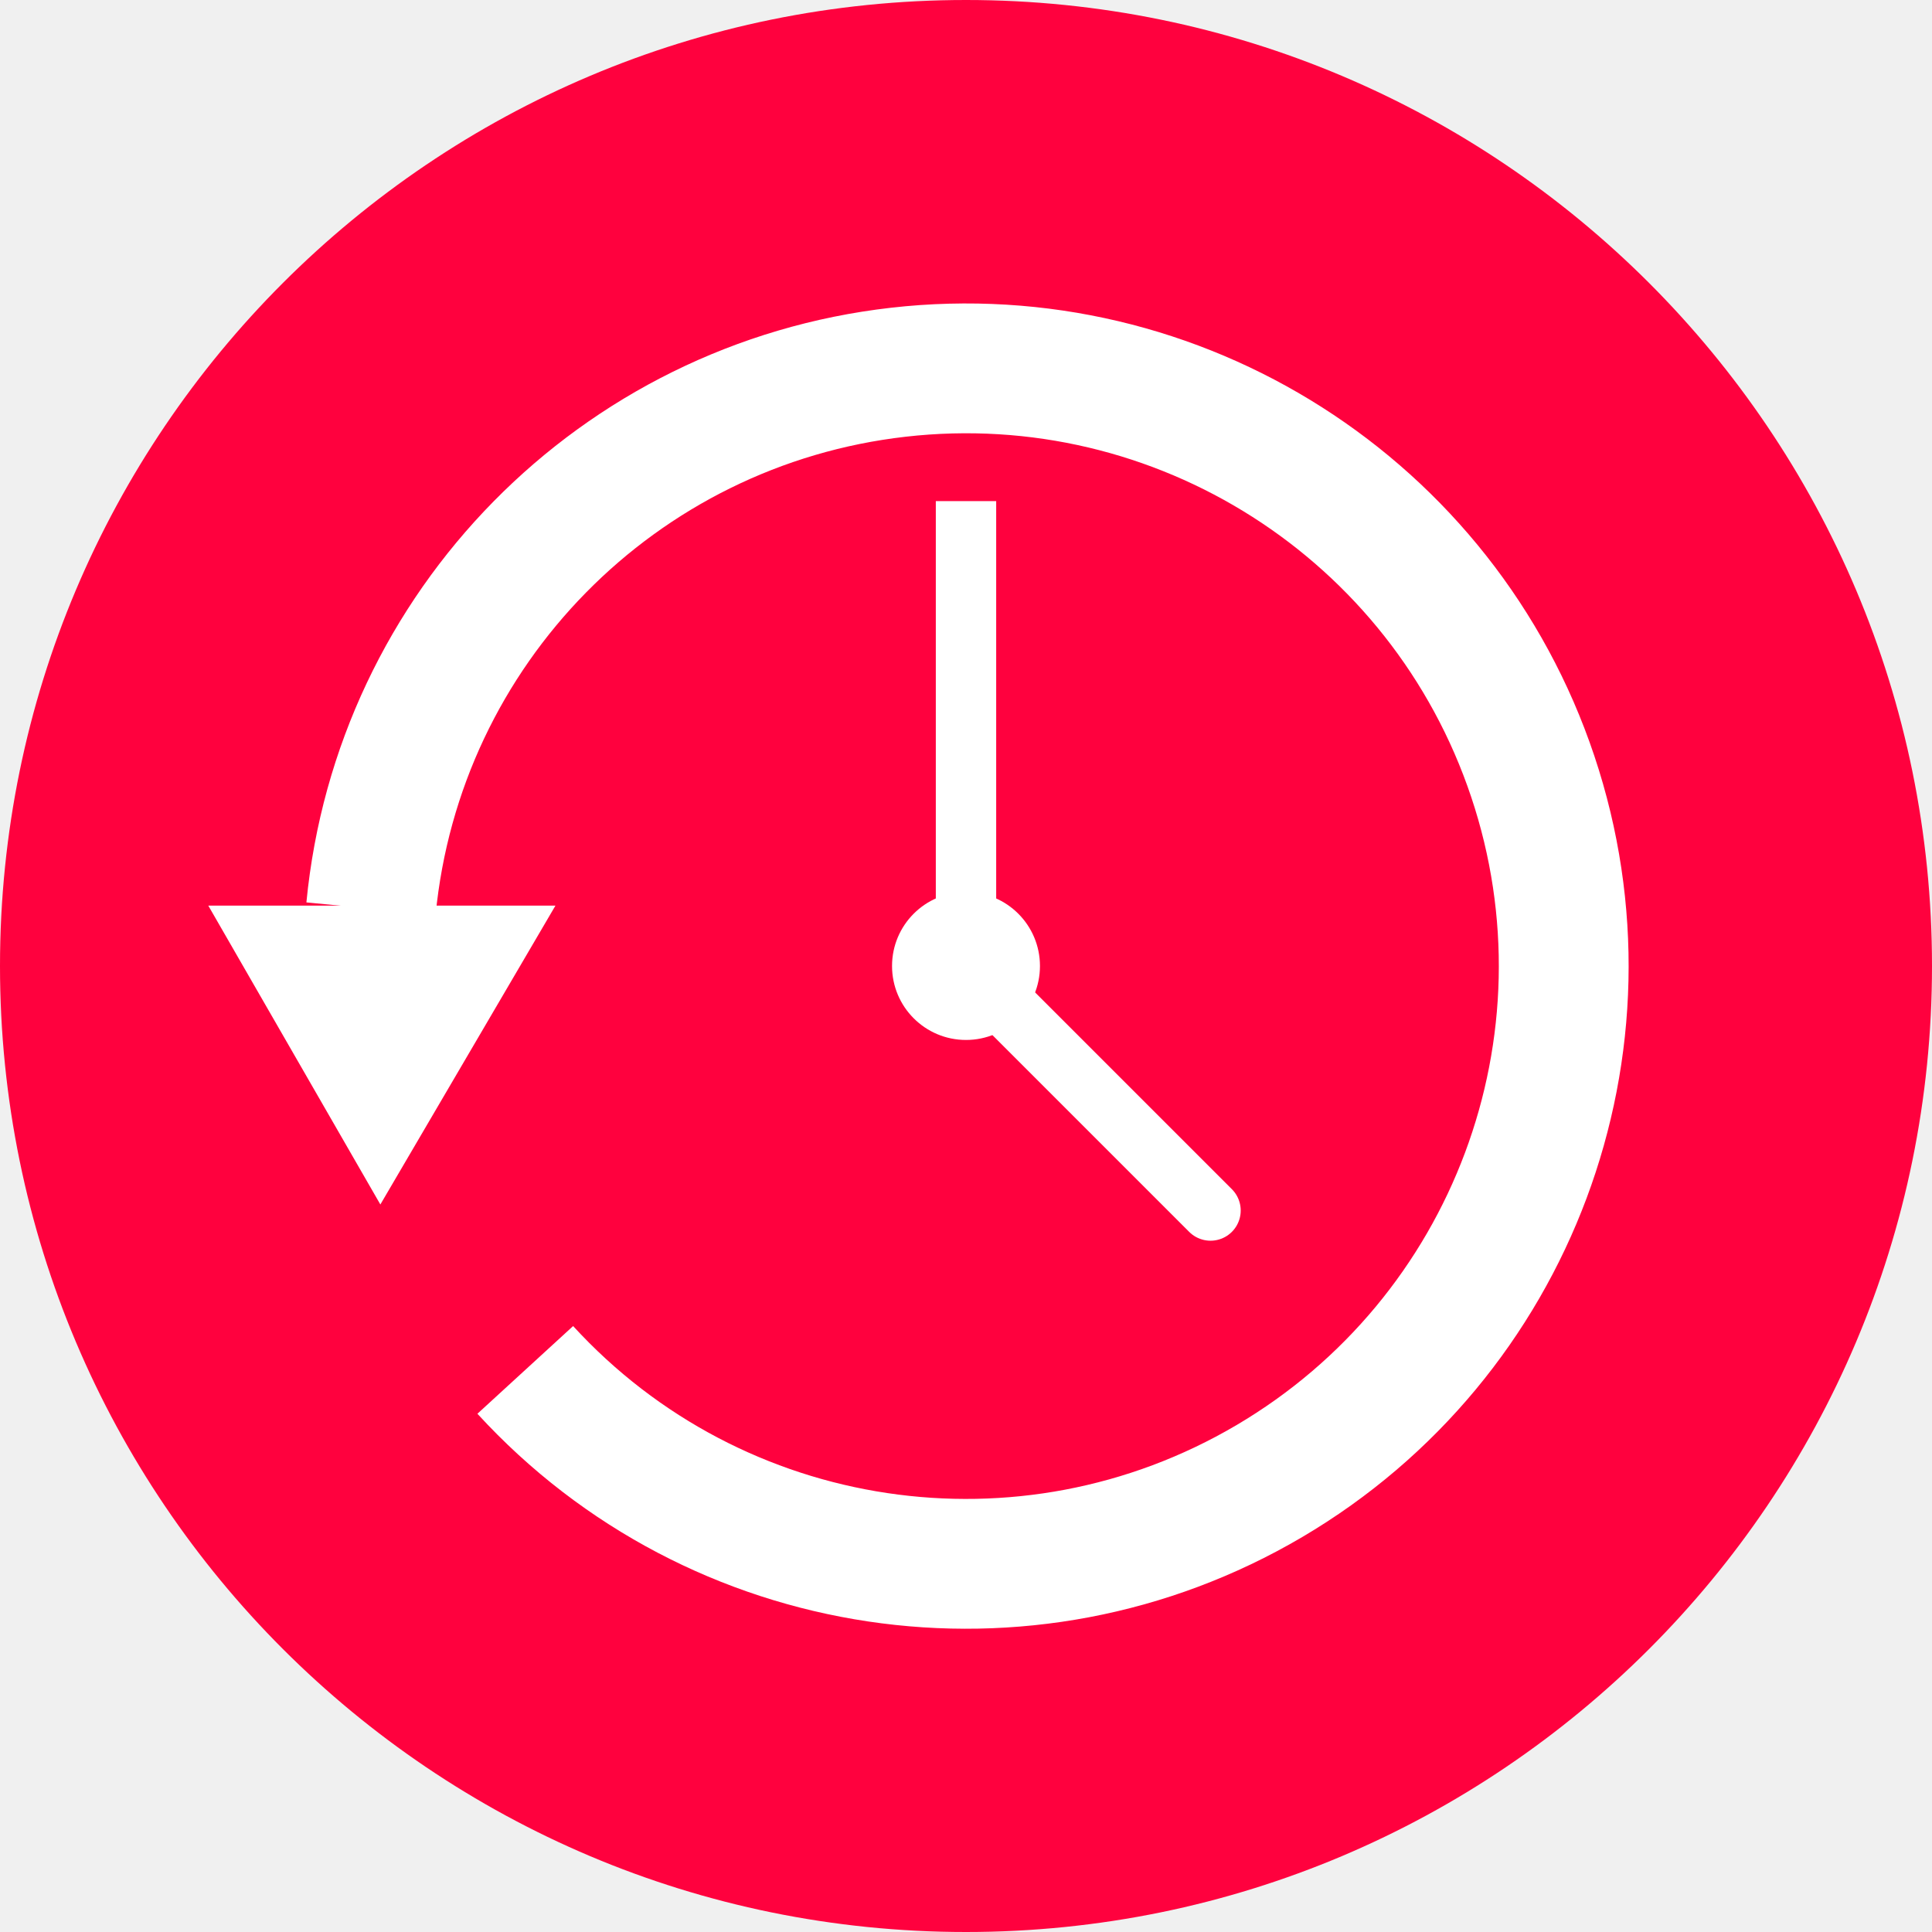
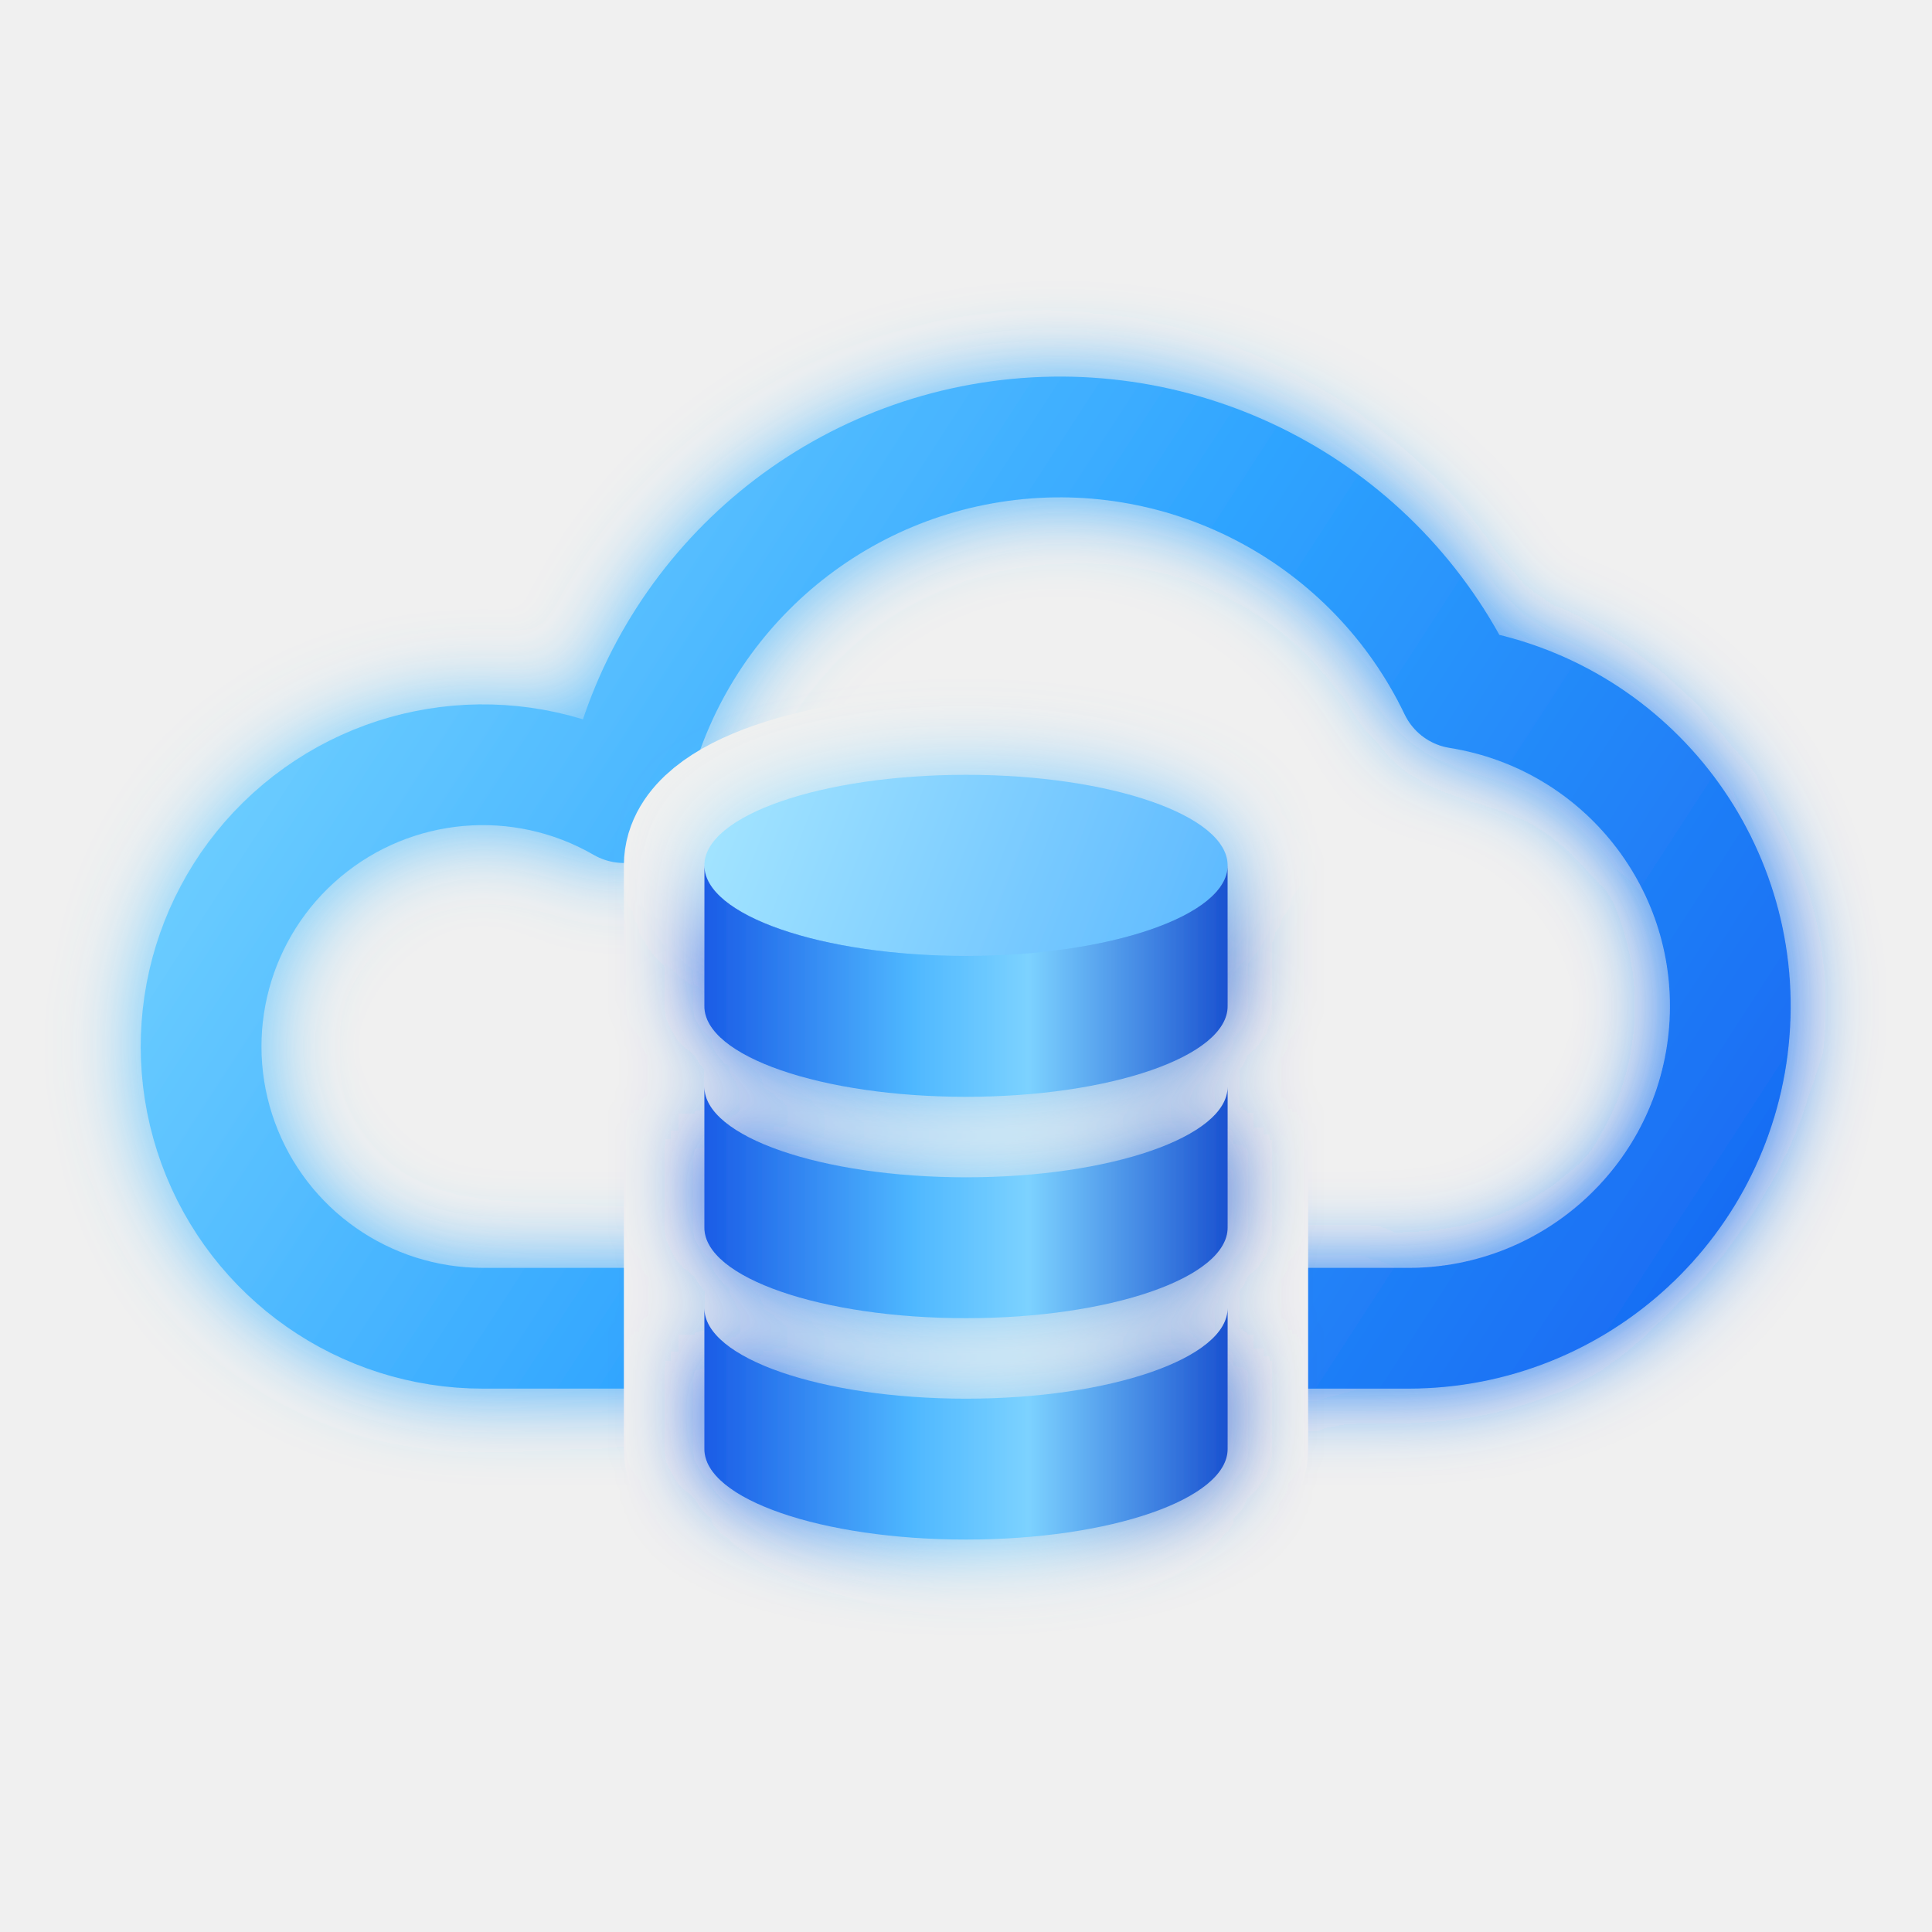
- <svg xmlns="http://www.w3.org/2000/svg" width="64" height="64" viewBox="0 0 64 64" role="img" aria-label="BackItUp">
-   <circle cx="32" cy="32" r="32" fill="#FF013E" />
-   <g fill="none" stroke="#FFF" stroke-width="2">
-     <path d="M12.29 30.1A19.8 19.8 0 1 1 17.4 45.38" stroke-width="4.3" />
-     <path d="M32 16.6V32" />
-     <path d="M32 32L40.1 40.1" stroke-linecap="round" />
-   </g>
-   <g fill="#FFF">
-     <path d="M6.9 30H18.4L12.6 39.9Z" />
-     <circle cx="32" cy="32" r="2.45" />
+ <svg xmlns="http://www.w3.org/2000/svg" width="64" height="64" viewBox="2 -6 96 96" role="img" aria-label="BackItUp">
+   <defs>
+     <linearGradient id="bkIconCloud" x1="14" y1="14" x2="88" y2="62" gradientUnits="userSpaceOnUse">
+       <stop offset="0" stop-color="#7CD8FF" />
+       <stop offset="0.5" stop-color="#2FA4FF" />
+       <stop offset="1" stop-color="#1667F2" />
+     </linearGradient>
+     <linearGradient id="bkIconDbSide" x1="37" y1="0" x2="63" y2="0" gradientUnits="userSpaceOnUse">
+       <stop offset="0" stop-color="#1A5CE6" />
+       <stop offset="0.4" stop-color="#4FB8FF" />
+       <stop offset="0.62" stop-color="#7CD2FF" />
+       <stop offset="1" stop-color="#1A52D0" />
+     </linearGradient>
+     <linearGradient id="bkIconDbTop" x1="37" y1="32" x2="63" y2="42" gradientUnits="userSpaceOnUse">
+       <stop offset="0" stop-color="#A6E6FF" />
+       <stop offset="1" stop-color="#5BB8FF" />
+     </linearGradient>
+     <filter id="bkIconGlow" x="-30%" y="-30%" width="160%" height="160%">
+       <feGaussianBlur stdDeviation="2" result="blur" />
+       <feMerge>
+         <feMergeNode in="blur" />
+         <feMergeNode in="SourceGraphic" />
+       </feMerge>
+     </filter>
+     <mask id="bkIconCut" maskUnits="userSpaceOnUse" x="0" y="-6" width="100" height="96">
+       <rect x="0" y="-6" width="100" height="96" fill="#FFF" />
+       <path d="M37 37A13 4.5 0 0 1 63 37V66A13 4.5 0 0 1 37 66Z" fill="#000" stroke="#000" stroke-width="8" />
+     </mask>
+   </defs>
+   <path d="M26 60H72A16 16 0 0 0 74.5 28.2A22 22 0 0 0 33 33.88A14 14 0 1 0 26 60Z" fill="none" stroke="url(#bkIconCloud)" stroke-width="6" stroke-linejoin="round" mask="url(#bkIconCut)" filter="url(#bkIconGlow)" />
+   <g filter="url(#bkIconGlow)">
+     <ellipse cx="50" cy="37" rx="13" ry="4.5" fill="url(#bkIconDbTop)" />
+     <path d="M37 37v7a13 4.5 0 0 0 26 0v-7a13 4.5 0 0 1 -26 0Z" fill="url(#bkIconDbSide)" />
+     <path d="M37 48v7a13 4.5 0 0 0 26 0v-7a13 4.5 0 0 1 -26 0Z" fill="url(#bkIconDbSide)" />
+     <path d="M37 59v7a13 4.5 0 0 0 26 0v-7a13 4.5 0 0 1 -26 0Z" fill="url(#bkIconDbSide)" />
  </g>
</svg>
